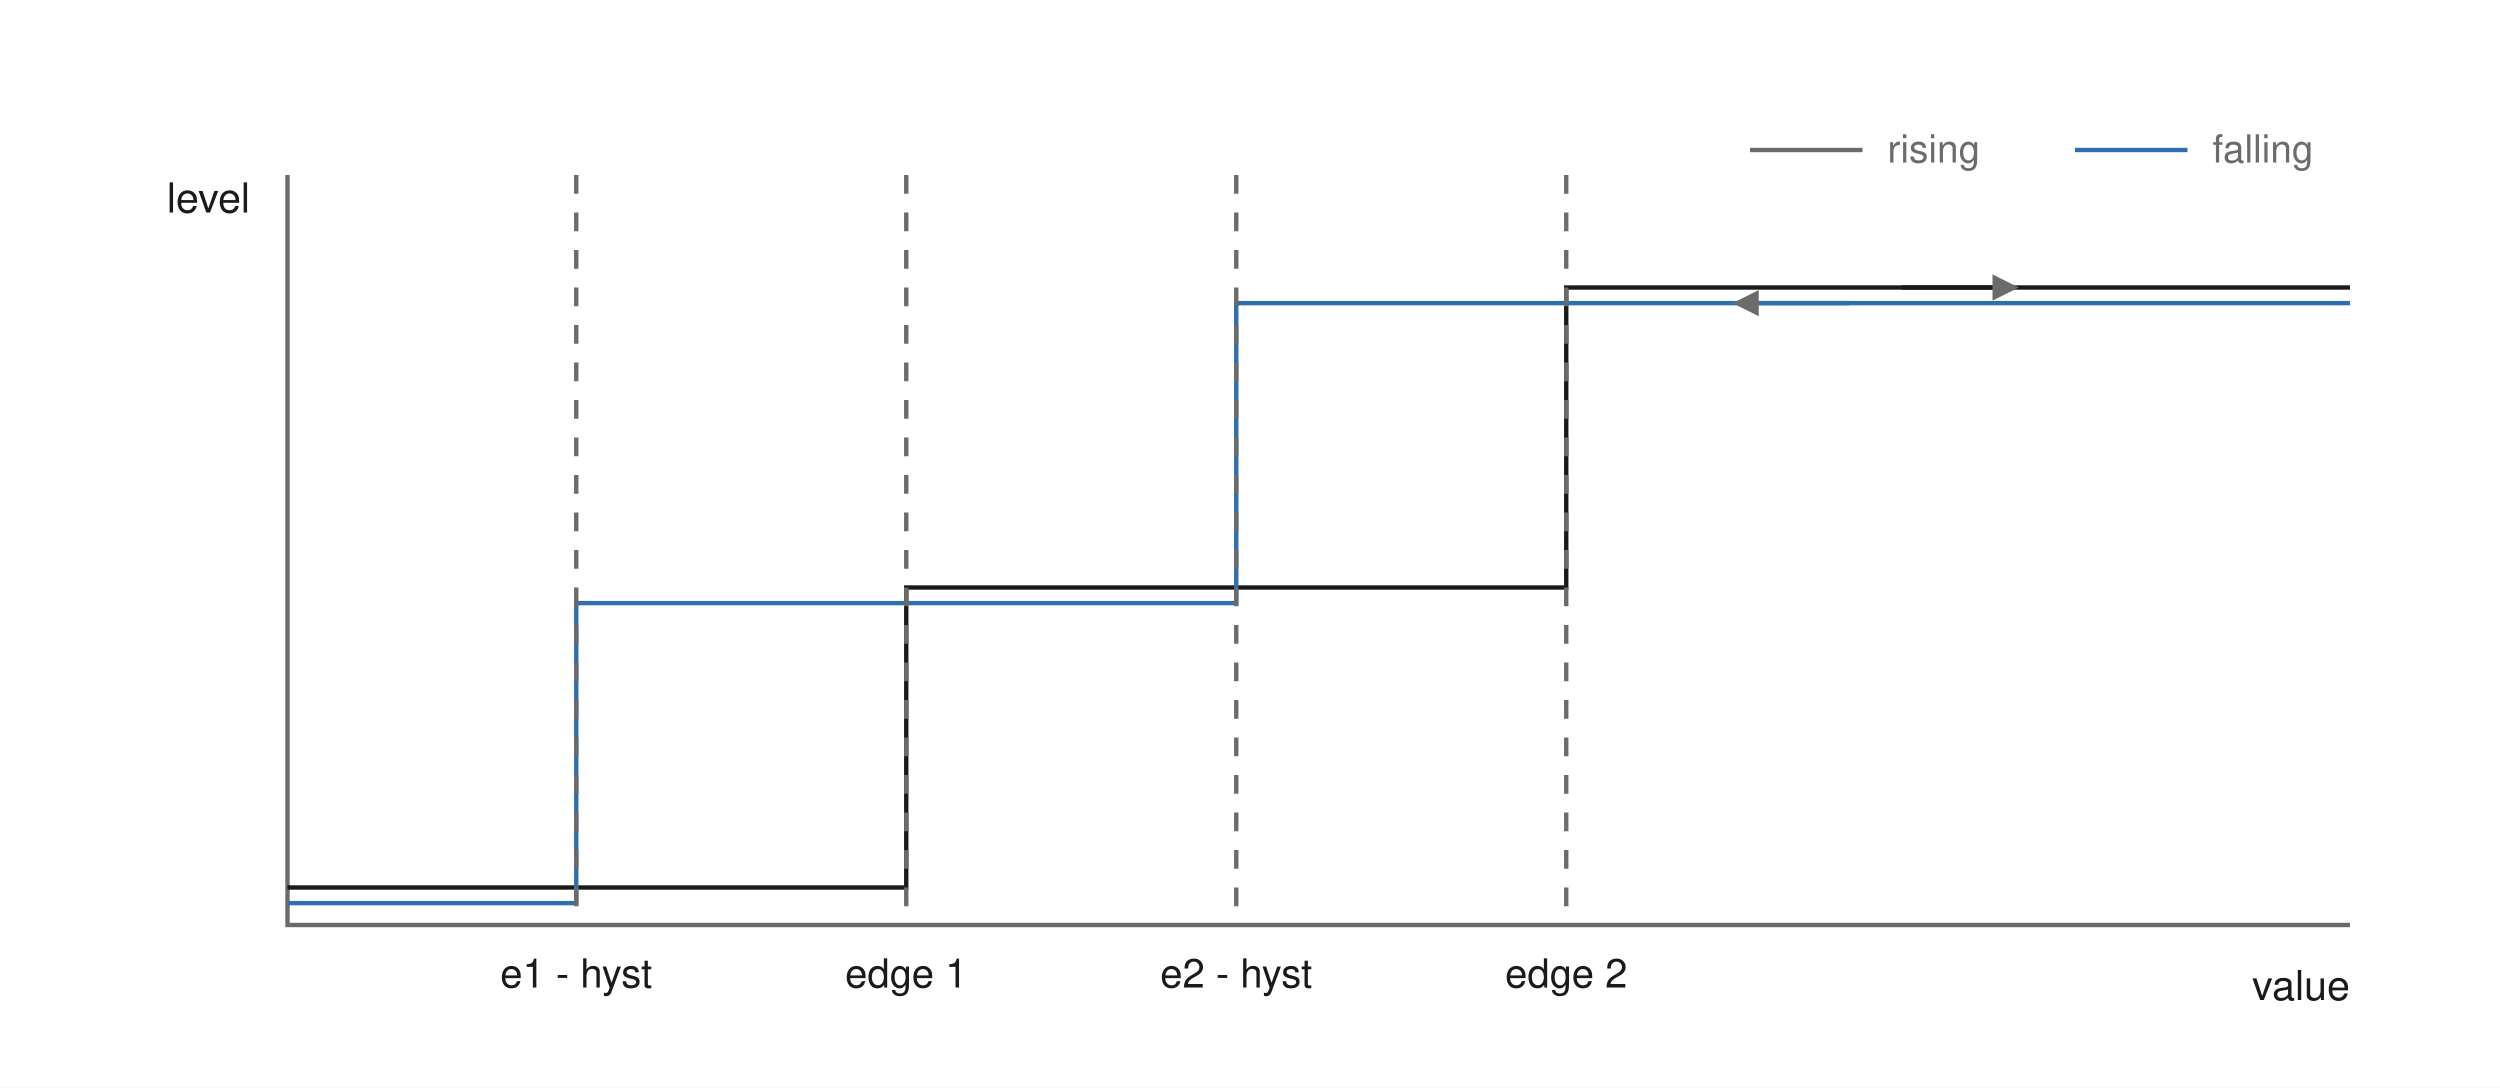
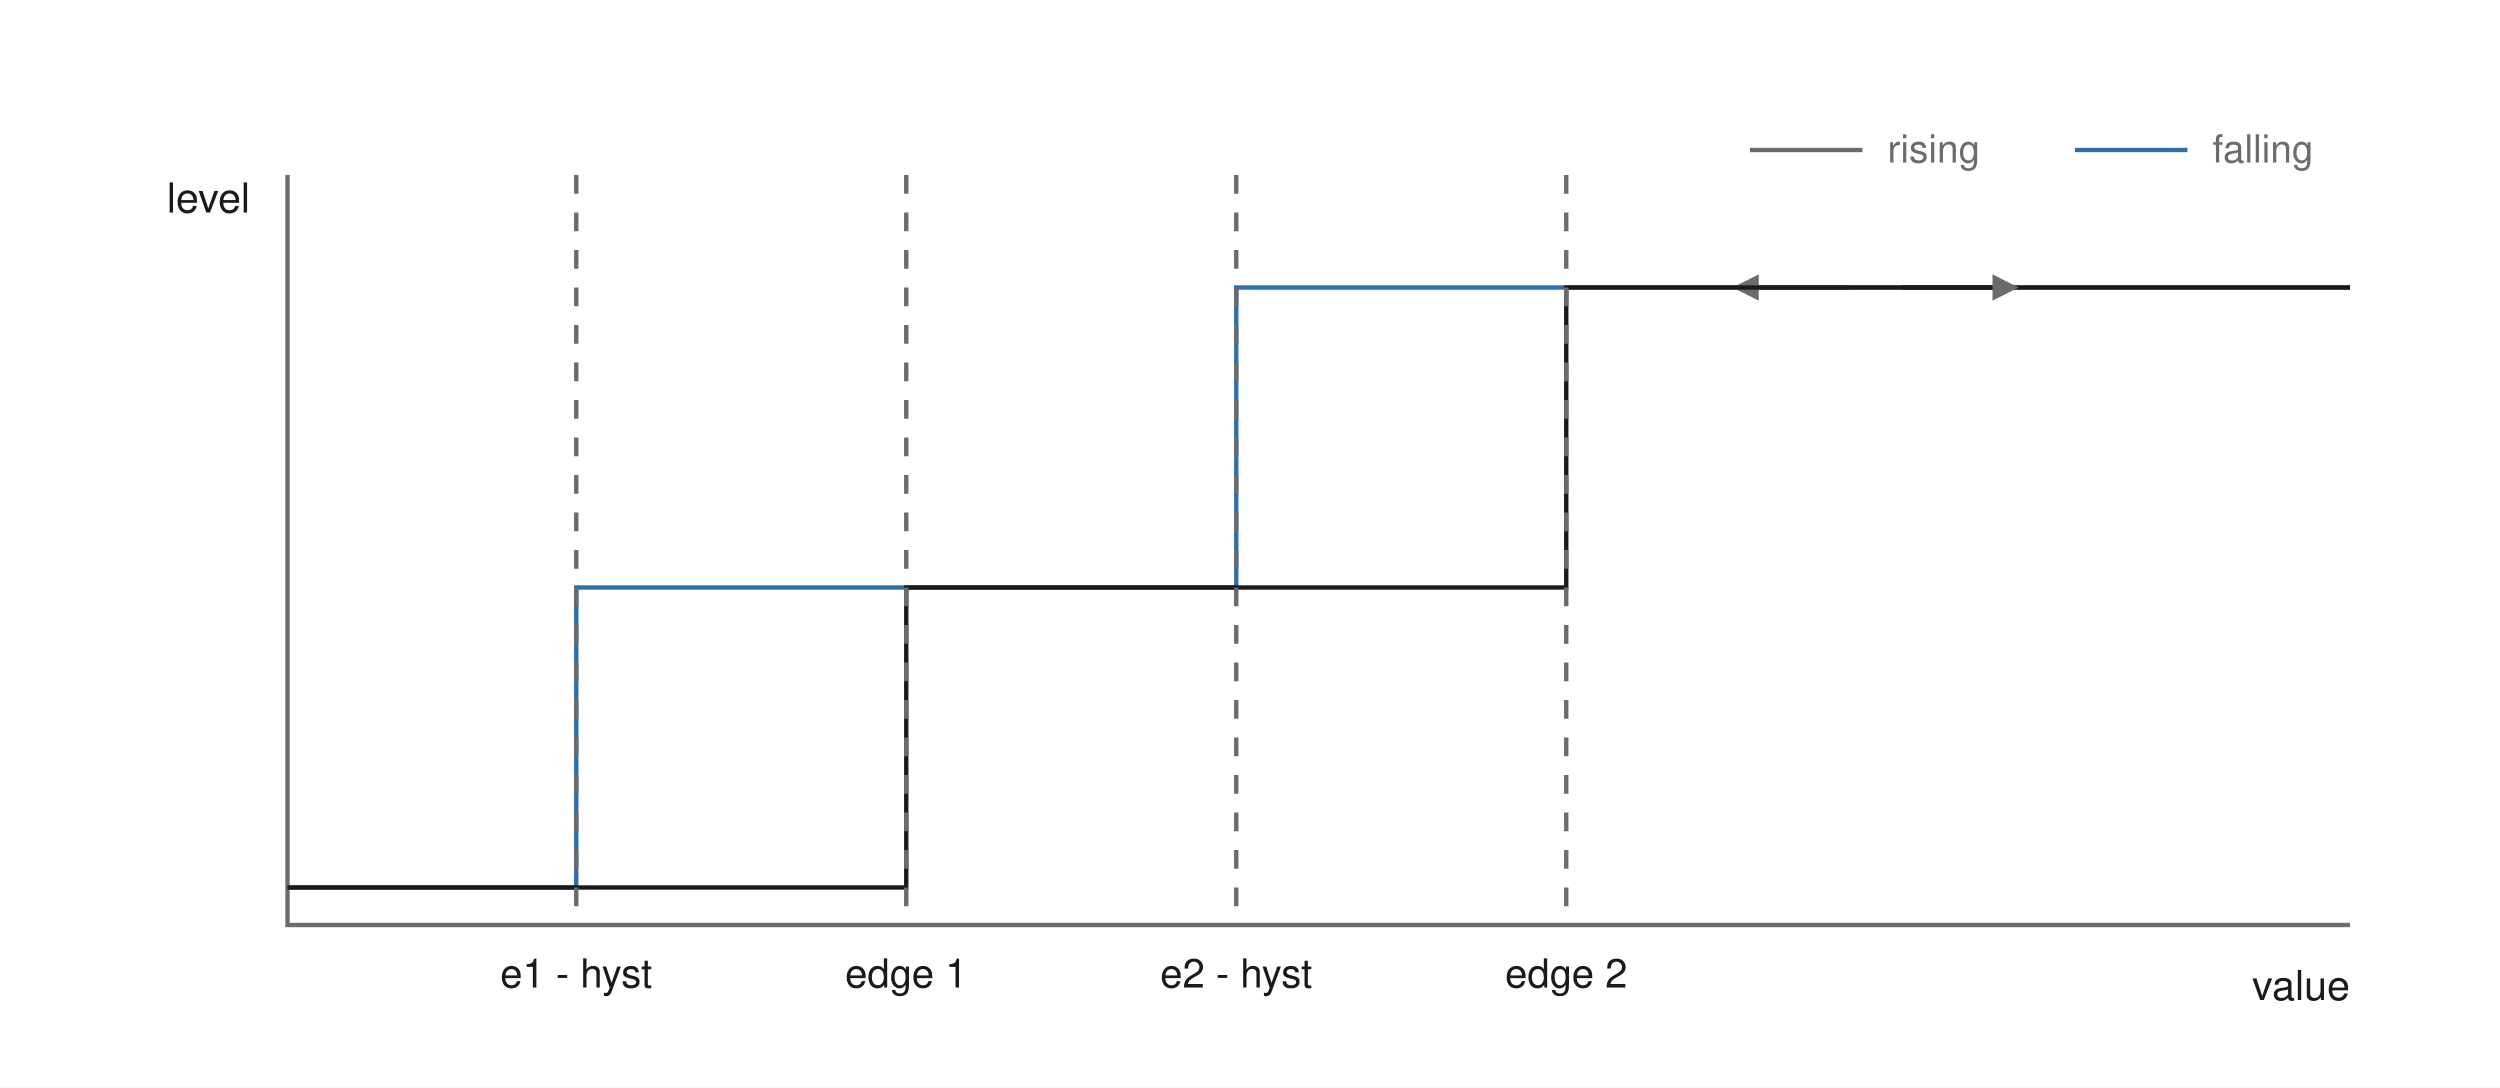
- <svg xmlns="http://www.w3.org/2000/svg" width="400" height="174" viewBox="0 0 400 174" style="max-width:100%;height:auto" content="&lt;mxfile host=&quot;app.diagrams.net&quot; type=&quot;device&quot;&gt;&lt;diagram id=&quot;block_Hysteresis3&quot; name=&quot;block_Hysteresis3&quot;&gt;&lt;mxGraphModel dx=&quot;400&quot; dy=&quot;174&quot; grid=&quot;0&quot; gridSize=&quot;10&quot; guides=&quot;1&quot; tooltips=&quot;1&quot; connect=&quot;1&quot; arrows=&quot;1&quot; fold=&quot;1&quot; page=&quot;1&quot; pageScale=&quot;1&quot; pageWidth=&quot;400&quot; pageHeight=&quot;174&quot; math=&quot;0&quot; shadow=&quot;0&quot;&gt;&lt;root&gt;&lt;mxCell id=&quot;0&quot;/&gt;&lt;mxCell id=&quot;1&quot; parent=&quot;0&quot;/&gt;&lt;mxCell id=&quot;e2&quot; value=&quot;&quot; style=&quot;edgeStyle=none;html=1;strokeColor=#6b6b6b;endArrow=none&quot; edge=&quot;1&quot; parent=&quot;1&quot;&gt;&lt;mxGeometry relative=&quot;1&quot; as=&quot;geometry&quot;&gt;&lt;mxPoint x=&quot;46&quot; y=&quot;28&quot; as=&quot;sourcePoint&quot;/&gt;&lt;mxPoint x=&quot;376&quot; y=&quot;148&quot; as=&quot;targetPoint&quot;/&gt;&lt;Array as=&quot;points&quot;&gt;&lt;mxPoint x=&quot;46&quot; y=&quot;148&quot;/&gt;&lt;/Array&gt;&lt;/mxGeometry&gt;&lt;/mxCell&gt;&lt;mxCell id=&quot;n3&quot; value=&quot;level&quot; style=&quot;text;html=1;fontSize=6;fontColor=#1a1a1a;align=left&quot; vertex=&quot;1&quot; parent=&quot;1&quot;&gt;&lt;mxGeometry x=&quot;40&quot; y=&quot;27.4&quot; width=&quot;40&quot; height=&quot;10.6&quot; as=&quot;geometry&quot;/&gt;&lt;/mxCell&gt;&lt;mxCell id=&quot;n4&quot; value=&quot;value&quot; style=&quot;text;html=1;fontSize=6;fontColor=#1a1a1a;align=left&quot; vertex=&quot;1&quot; parent=&quot;1&quot;&gt;&lt;mxGeometry x=&quot;376&quot; y=&quot;153.4&quot; width=&quot;40&quot; height=&quot;10.6&quot; as=&quot;geometry&quot;/&gt;&lt;/mxCell&gt;&lt;mxCell id=&quot;e5&quot; value=&quot;&quot; style=&quot;edgeStyle=none;html=1;strokeColor=#1a1a1a;endArrow=none&quot; edge=&quot;1&quot; parent=&quot;1&quot;&gt;&lt;mxGeometry relative=&quot;1&quot; as=&quot;geometry&quot;&gt;&lt;mxPoint x=&quot;46.0&quot; y=&quot;142.0&quot; as=&quot;sourcePoint&quot;/&gt;&lt;mxPoint x=&quot;376.0&quot; y=&quot;46.0&quot; as=&quot;targetPoint&quot;/&gt;&lt;Array as=&quot;points&quot;&gt;&lt;mxPoint x=&quot;145.0&quot; y=&quot;142.0&quot;/&gt;&lt;mxPoint x=&quot;145.0&quot; y=&quot;94.0&quot;/&gt;&lt;mxPoint x=&quot;250.6&quot; y=&quot;94.0&quot;/&gt;&lt;mxPoint x=&quot;250.6&quot; y=&quot;46.0&quot;/&gt;&lt;/Array&gt;&lt;/mxGeometry&gt;&lt;/mxCell&gt;&lt;mxCell id=&quot;e6&quot; value=&quot;&quot; style=&quot;edgeStyle=none;html=1;strokeColor=#1a1a1a;endArrow=block&quot; edge=&quot;1&quot; parent=&quot;1&quot;&gt;&lt;mxGeometry relative=&quot;1&quot; as=&quot;geometry&quot;&gt;&lt;mxPoint x=&quot;304.3&quot; y=&quot;46.0&quot; as=&quot;sourcePoint&quot;/&gt;&lt;mxPoint x=&quot;322.3&quot; y=&quot;46.0&quot; as=&quot;targetPoint&quot;/&gt;&lt;/mxGeometry&gt;&lt;/mxCell&gt;&lt;mxCell id=&quot;e7&quot; value=&quot;&quot; style=&quot;edgeStyle=none;html=1;strokeColor=#2f6fae;endArrow=none&quot; edge=&quot;1&quot; parent=&quot;1&quot;&gt;&lt;mxGeometry relative=&quot;1&quot; as=&quot;geometry&quot;&gt;&lt;mxPoint x=&quot;376.0&quot; y=&quot;48.5&quot; as=&quot;sourcePoint&quot;/&gt;&lt;mxPoint x=&quot;46.0&quot; y=&quot;144.5&quot; as=&quot;targetPoint&quot;/&gt;&lt;Array as=&quot;points&quot;&gt;&lt;mxPoint x=&quot;197.8&quot; y=&quot;48.5&quot;/&gt;&lt;mxPoint x=&quot;197.8&quot; y=&quot;96.5&quot;/&gt;&lt;mxPoint x=&quot;92.2&quot; y=&quot;96.5&quot;/&gt;&lt;mxPoint x=&quot;92.2&quot; y=&quot;144.5&quot;/&gt;&lt;/Array&gt;&lt;/mxGeometry&gt;&lt;/mxCell&gt;&lt;mxCell id=&quot;e8&quot; value=&quot;&quot; style=&quot;edgeStyle=none;html=1;strokeColor=#2f6fae;endArrow=block&quot; edge=&quot;1&quot; parent=&quot;1&quot;&gt;&lt;mxGeometry relative=&quot;1&quot; as=&quot;geometry&quot;&gt;&lt;mxPoint x=&quot;295.9&quot; y=&quot;48.5&quot; as=&quot;sourcePoint&quot;/&gt;&lt;mxPoint x=&quot;277.9&quot; y=&quot;48.5&quot; as=&quot;targetPoint&quot;/&gt;&lt;/mxGeometry&gt;&lt;/mxCell&gt;&lt;mxCell id=&quot;e9&quot; value=&quot;&quot; style=&quot;edgeStyle=none;html=1;strokeColor=#6b6b6b;endArrow=none&quot; edge=&quot;1&quot; parent=&quot;1&quot;&gt;&lt;mxGeometry relative=&quot;1&quot; as=&quot;geometry&quot;&gt;&lt;mxPoint x=&quot;280&quot; y=&quot;24&quot; as=&quot;sourcePoint&quot;/&gt;&lt;mxPoint x=&quot;298&quot; y=&quot;24&quot; as=&quot;targetPoint&quot;/&gt;&lt;/mxGeometry&gt;&lt;/mxCell&gt;&lt;mxCell id=&quot;n10&quot; value=&quot;rising&quot; style=&quot;text;html=1;fontSize=6;fontColor=#6b6b6b;align=left&quot; vertex=&quot;1&quot; parent=&quot;1&quot;&gt;&lt;mxGeometry x=&quot;302&quot; y=&quot;19.8&quot; width=&quot;40&quot; height=&quot;10.2&quot; as=&quot;geometry&quot;/&gt;&lt;/mxCell&gt;&lt;mxCell id=&quot;e11&quot; value=&quot;&quot; style=&quot;edgeStyle=none;html=1;strokeColor=#2f6fae;endArrow=none&quot; edge=&quot;1&quot; parent=&quot;1&quot;&gt;&lt;mxGeometry relative=&quot;1&quot; as=&quot;geometry&quot;&gt;&lt;mxPoint x=&quot;332&quot; y=&quot;24&quot; as=&quot;sourcePoint&quot;/&gt;&lt;mxPoint x=&quot;350&quot; y=&quot;24&quot; as=&quot;targetPoint&quot;/&gt;&lt;/mxGeometry&gt;&lt;/mxCell&gt;&lt;mxCell id=&quot;n12&quot; value=&quot;falling&quot; style=&quot;text;html=1;fontSize=6;fontColor=#6b6b6b;align=left&quot; vertex=&quot;1&quot; parent=&quot;1&quot;&gt;&lt;mxGeometry x=&quot;354&quot; y=&quot;19.8&quot; width=&quot;40&quot; height=&quot;10.2&quot; as=&quot;geometry&quot;/&gt;&lt;/mxCell&gt;&lt;mxCell id=&quot;e13&quot; value=&quot;&quot; style=&quot;edgeStyle=none;html=1;strokeColor=#6b6b6b;endArrow=none;dashed=1&quot; edge=&quot;1&quot; parent=&quot;1&quot;&gt;&lt;mxGeometry relative=&quot;1&quot; as=&quot;geometry&quot;&gt;&lt;mxPoint x=&quot;92.2&quot; y=&quot;28&quot; as=&quot;sourcePoint&quot;/&gt;&lt;mxPoint x=&quot;92.2&quot; y=&quot;148&quot; as=&quot;targetPoint&quot;/&gt;&lt;/mxGeometry&gt;&lt;/mxCell&gt;&lt;mxCell id=&quot;n14&quot; value=&quot;e1 - hyst&quot; style=&quot;text;html=1;fontSize=6;fontColor=#1a1a1a;align=center&quot; vertex=&quot;1&quot; parent=&quot;1&quot;&gt;&lt;mxGeometry x=&quot;92.2&quot; y=&quot;151.6&quot; width=&quot;45&quot; height=&quot;10.4&quot; as=&quot;geometry&quot;/&gt;&lt;/mxCell&gt;&lt;mxCell id=&quot;e15&quot; value=&quot;&quot; style=&quot;edgeStyle=none;html=1;strokeColor=#6b6b6b;endArrow=none;dashed=1&quot; edge=&quot;1&quot; parent=&quot;1&quot;&gt;&lt;mxGeometry relative=&quot;1&quot; as=&quot;geometry&quot;&gt;&lt;mxPoint x=&quot;145.0&quot; y=&quot;28&quot; as=&quot;sourcePoint&quot;/&gt;&lt;mxPoint x=&quot;145.0&quot; y=&quot;148&quot; as=&quot;targetPoint&quot;/&gt;&lt;/mxGeometry&gt;&lt;/mxCell&gt;&lt;mxCell id=&quot;n16&quot; value=&quot;edge 1&quot; style=&quot;text;html=1;fontSize=6;fontColor=#1a1a1a;align=center&quot; vertex=&quot;1&quot; parent=&quot;1&quot;&gt;&lt;mxGeometry x=&quot;145.0&quot; y=&quot;151.6&quot; width=&quot;40&quot; height=&quot;10.4&quot; as=&quot;geometry&quot;/&gt;&lt;/mxCell&gt;&lt;mxCell id=&quot;e17&quot; value=&quot;&quot; style=&quot;edgeStyle=none;html=1;strokeColor=#6b6b6b;endArrow=none;dashed=1&quot; edge=&quot;1&quot; parent=&quot;1&quot;&gt;&lt;mxGeometry relative=&quot;1&quot; as=&quot;geometry&quot;&gt;&lt;mxPoint x=&quot;197.8&quot; y=&quot;28&quot; as=&quot;sourcePoint&quot;/&gt;&lt;mxPoint x=&quot;197.8&quot; y=&quot;148&quot; as=&quot;targetPoint&quot;/&gt;&lt;/mxGeometry&gt;&lt;/mxCell&gt;&lt;mxCell id=&quot;n18&quot; value=&quot;e2 - hyst&quot; style=&quot;text;html=1;fontSize=6;fontColor=#1a1a1a;align=center&quot; vertex=&quot;1&quot; parent=&quot;1&quot;&gt;&lt;mxGeometry x=&quot;197.8&quot; y=&quot;151.6&quot; width=&quot;45&quot; height=&quot;10.4&quot; as=&quot;geometry&quot;/&gt;&lt;/mxCell&gt;&lt;mxCell id=&quot;e19&quot; value=&quot;&quot; style=&quot;edgeStyle=none;html=1;strokeColor=#6b6b6b;endArrow=none;dashed=1&quot; edge=&quot;1&quot; parent=&quot;1&quot;&gt;&lt;mxGeometry relative=&quot;1&quot; as=&quot;geometry&quot;&gt;&lt;mxPoint x=&quot;250.6&quot; y=&quot;28&quot; as=&quot;sourcePoint&quot;/&gt;&lt;mxPoint x=&quot;250.6&quot; y=&quot;148&quot; as=&quot;targetPoint&quot;/&gt;&lt;/mxGeometry&gt;&lt;/mxCell&gt;&lt;mxCell id=&quot;n20&quot; value=&quot;edge 2&quot; style=&quot;text;html=1;fontSize=6;fontColor=#1a1a1a;align=center&quot; vertex=&quot;1&quot; parent=&quot;1&quot;&gt;&lt;mxGeometry x=&quot;250.6&quot; y=&quot;151.6&quot; width=&quot;40&quot; height=&quot;10.4&quot; as=&quot;geometry&quot;/&gt;&lt;/mxCell&gt;&lt;/root&gt;&lt;/mxGraphModel&gt;&lt;/diagram&gt;&lt;/mxfile&gt;">
+ <svg xmlns="http://www.w3.org/2000/svg" width="400" height="174" viewBox="0 0 400 174" style="max-width:100%;height:auto" content="&lt;mxfile host=&quot;app.diagrams.net&quot; type=&quot;device&quot;&gt;&lt;diagram id=&quot;block_Hysteresis3&quot; name=&quot;block_Hysteresis3&quot;&gt;&lt;mxGraphModel dx=&quot;400&quot; dy=&quot;174&quot; grid=&quot;0&quot; gridSize=&quot;10&quot; guides=&quot;1&quot; tooltips=&quot;1&quot; connect=&quot;1&quot; arrows=&quot;1&quot; fold=&quot;1&quot; page=&quot;1&quot; pageScale=&quot;1&quot; pageWidth=&quot;400&quot; pageHeight=&quot;174&quot; math=&quot;0&quot; shadow=&quot;0&quot;&gt;&lt;root&gt;&lt;mxCell id=&quot;0&quot;/&gt;&lt;mxCell id=&quot;1&quot; parent=&quot;0&quot;/&gt;&lt;mxCell id=&quot;e2&quot; value=&quot;&quot; style=&quot;edgeStyle=none;html=1;strokeColor=#6b6b6b;endArrow=none&quot; edge=&quot;1&quot; parent=&quot;1&quot;&gt;&lt;mxGeometry relative=&quot;1&quot; as=&quot;geometry&quot;&gt;&lt;mxPoint x=&quot;46&quot; y=&quot;28&quot; as=&quot;sourcePoint&quot;/&gt;&lt;mxPoint x=&quot;376&quot; y=&quot;148&quot; as=&quot;targetPoint&quot;/&gt;&lt;Array as=&quot;points&quot;&gt;&lt;mxPoint x=&quot;46&quot; y=&quot;148&quot;/&gt;&lt;/Array&gt;&lt;/mxGeometry&gt;&lt;/mxCell&gt;&lt;mxCell id=&quot;n3&quot; value=&quot;level&quot; style=&quot;text;html=1;fontSize=6;fontColor=#1a1a1a;align=left&quot; vertex=&quot;1&quot; parent=&quot;1&quot;&gt;&lt;mxGeometry x=&quot;40&quot; y=&quot;27.4&quot; width=&quot;40&quot; height=&quot;10.6&quot; as=&quot;geometry&quot;/&gt;&lt;/mxCell&gt;&lt;mxCell id=&quot;n4&quot; value=&quot;value&quot; style=&quot;text;html=1;fontSize=6;fontColor=#1a1a1a;align=left&quot; vertex=&quot;1&quot; parent=&quot;1&quot;&gt;&lt;mxGeometry x=&quot;376&quot; y=&quot;153.4&quot; width=&quot;40&quot; height=&quot;10.6&quot; as=&quot;geometry&quot;/&gt;&lt;/mxCell&gt;&lt;mxCell id=&quot;e5&quot; value=&quot;&quot; style=&quot;edgeStyle=none;html=1;strokeColor=#2f6fae;endArrow=none&quot; edge=&quot;1&quot; parent=&quot;1&quot;&gt;&lt;mxGeometry relative=&quot;1&quot; as=&quot;geometry&quot;&gt;&lt;mxPoint x=&quot;376.0&quot; y=&quot;46.0&quot; as=&quot;sourcePoint&quot;/&gt;&lt;mxPoint x=&quot;46.0&quot; y=&quot;142.0&quot; as=&quot;targetPoint&quot;/&gt;&lt;Array as=&quot;points&quot;&gt;&lt;mxPoint x=&quot;197.8&quot; y=&quot;46.0&quot;/&gt;&lt;mxPoint x=&quot;197.8&quot; y=&quot;94.0&quot;/&gt;&lt;mxPoint x=&quot;92.2&quot; y=&quot;94.0&quot;/&gt;&lt;mxPoint x=&quot;92.2&quot; y=&quot;142.0&quot;/&gt;&lt;/Array&gt;&lt;/mxGeometry&gt;&lt;/mxCell&gt;&lt;mxCell id=&quot;e6&quot; value=&quot;&quot; style=&quot;edgeStyle=none;html=1;strokeColor=#2f6fae;endArrow=block&quot; edge=&quot;1&quot; parent=&quot;1&quot;&gt;&lt;mxGeometry relative=&quot;1&quot; as=&quot;geometry&quot;&gt;&lt;mxPoint x=&quot;295.9&quot; y=&quot;46.0&quot; as=&quot;sourcePoint&quot;/&gt;&lt;mxPoint x=&quot;277.9&quot; y=&quot;46.0&quot; as=&quot;targetPoint&quot;/&gt;&lt;/mxGeometry&gt;&lt;/mxCell&gt;&lt;mxCell id=&quot;e7&quot; value=&quot;&quot; style=&quot;edgeStyle=none;html=1;strokeColor=#1a1a1a;endArrow=none&quot; edge=&quot;1&quot; parent=&quot;1&quot;&gt;&lt;mxGeometry relative=&quot;1&quot; as=&quot;geometry&quot;&gt;&lt;mxPoint x=&quot;46.0&quot; y=&quot;142.0&quot; as=&quot;sourcePoint&quot;/&gt;&lt;mxPoint x=&quot;376.0&quot; y=&quot;46.0&quot; as=&quot;targetPoint&quot;/&gt;&lt;Array as=&quot;points&quot;&gt;&lt;mxPoint x=&quot;145.0&quot; y=&quot;142.0&quot;/&gt;&lt;mxPoint x=&quot;145.0&quot; y=&quot;94.0&quot;/&gt;&lt;mxPoint x=&quot;250.6&quot; y=&quot;94.0&quot;/&gt;&lt;mxPoint x=&quot;250.6&quot; y=&quot;46.0&quot;/&gt;&lt;/Array&gt;&lt;/mxGeometry&gt;&lt;/mxCell&gt;&lt;mxCell id=&quot;e8&quot; value=&quot;&quot; style=&quot;edgeStyle=none;html=1;strokeColor=#1a1a1a;endArrow=block&quot; edge=&quot;1&quot; parent=&quot;1&quot;&gt;&lt;mxGeometry relative=&quot;1&quot; as=&quot;geometry&quot;&gt;&lt;mxPoint x=&quot;304.3&quot; y=&quot;46.0&quot; as=&quot;sourcePoint&quot;/&gt;&lt;mxPoint x=&quot;322.3&quot; y=&quot;46.0&quot; as=&quot;targetPoint&quot;/&gt;&lt;/mxGeometry&gt;&lt;/mxCell&gt;&lt;mxCell id=&quot;e9&quot; value=&quot;&quot; style=&quot;edgeStyle=none;html=1;strokeColor=#6b6b6b;endArrow=none&quot; edge=&quot;1&quot; parent=&quot;1&quot;&gt;&lt;mxGeometry relative=&quot;1&quot; as=&quot;geometry&quot;&gt;&lt;mxPoint x=&quot;280&quot; y=&quot;24&quot; as=&quot;sourcePoint&quot;/&gt;&lt;mxPoint x=&quot;298&quot; y=&quot;24&quot; as=&quot;targetPoint&quot;/&gt;&lt;/mxGeometry&gt;&lt;/mxCell&gt;&lt;mxCell id=&quot;n10&quot; value=&quot;rising&quot; style=&quot;text;html=1;fontSize=6;fontColor=#6b6b6b;align=left&quot; vertex=&quot;1&quot; parent=&quot;1&quot;&gt;&lt;mxGeometry x=&quot;302&quot; y=&quot;19.8&quot; width=&quot;40&quot; height=&quot;10.2&quot; as=&quot;geometry&quot;/&gt;&lt;/mxCell&gt;&lt;mxCell id=&quot;e11&quot; value=&quot;&quot; style=&quot;edgeStyle=none;html=1;strokeColor=#2f6fae;endArrow=none&quot; edge=&quot;1&quot; parent=&quot;1&quot;&gt;&lt;mxGeometry relative=&quot;1&quot; as=&quot;geometry&quot;&gt;&lt;mxPoint x=&quot;332&quot; y=&quot;24&quot; as=&quot;sourcePoint&quot;/&gt;&lt;mxPoint x=&quot;350&quot; y=&quot;24&quot; as=&quot;targetPoint&quot;/&gt;&lt;/mxGeometry&gt;&lt;/mxCell&gt;&lt;mxCell id=&quot;n12&quot; value=&quot;falling&quot; style=&quot;text;html=1;fontSize=6;fontColor=#6b6b6b;align=left&quot; vertex=&quot;1&quot; parent=&quot;1&quot;&gt;&lt;mxGeometry x=&quot;354&quot; y=&quot;19.8&quot; width=&quot;40&quot; height=&quot;10.2&quot; as=&quot;geometry&quot;/&gt;&lt;/mxCell&gt;&lt;mxCell id=&quot;e13&quot; value=&quot;&quot; style=&quot;edgeStyle=none;html=1;strokeColor=#6b6b6b;endArrow=none;dashed=1&quot; edge=&quot;1&quot; parent=&quot;1&quot;&gt;&lt;mxGeometry relative=&quot;1&quot; as=&quot;geometry&quot;&gt;&lt;mxPoint x=&quot;92.2&quot; y=&quot;28&quot; as=&quot;sourcePoint&quot;/&gt;&lt;mxPoint x=&quot;92.2&quot; y=&quot;148&quot; as=&quot;targetPoint&quot;/&gt;&lt;/mxGeometry&gt;&lt;/mxCell&gt;&lt;mxCell id=&quot;n14&quot; value=&quot;e1 - hyst&quot; style=&quot;text;html=1;fontSize=6;fontColor=#1a1a1a;align=center&quot; vertex=&quot;1&quot; parent=&quot;1&quot;&gt;&lt;mxGeometry x=&quot;92.2&quot; y=&quot;151.6&quot; width=&quot;45&quot; height=&quot;10.4&quot; as=&quot;geometry&quot;/&gt;&lt;/mxCell&gt;&lt;mxCell id=&quot;e15&quot; value=&quot;&quot; style=&quot;edgeStyle=none;html=1;strokeColor=#6b6b6b;endArrow=none;dashed=1&quot; edge=&quot;1&quot; parent=&quot;1&quot;&gt;&lt;mxGeometry relative=&quot;1&quot; as=&quot;geometry&quot;&gt;&lt;mxPoint x=&quot;145.0&quot; y=&quot;28&quot; as=&quot;sourcePoint&quot;/&gt;&lt;mxPoint x=&quot;145.0&quot; y=&quot;148&quot; as=&quot;targetPoint&quot;/&gt;&lt;/mxGeometry&gt;&lt;/mxCell&gt;&lt;mxCell id=&quot;n16&quot; value=&quot;edge 1&quot; style=&quot;text;html=1;fontSize=6;fontColor=#1a1a1a;align=center&quot; vertex=&quot;1&quot; parent=&quot;1&quot;&gt;&lt;mxGeometry x=&quot;145.0&quot; y=&quot;151.6&quot; width=&quot;40&quot; height=&quot;10.4&quot; as=&quot;geometry&quot;/&gt;&lt;/mxCell&gt;&lt;mxCell id=&quot;e17&quot; value=&quot;&quot; style=&quot;edgeStyle=none;html=1;strokeColor=#6b6b6b;endArrow=none;dashed=1&quot; edge=&quot;1&quot; parent=&quot;1&quot;&gt;&lt;mxGeometry relative=&quot;1&quot; as=&quot;geometry&quot;&gt;&lt;mxPoint x=&quot;197.8&quot; y=&quot;28&quot; as=&quot;sourcePoint&quot;/&gt;&lt;mxPoint x=&quot;197.8&quot; y=&quot;148&quot; as=&quot;targetPoint&quot;/&gt;&lt;/mxGeometry&gt;&lt;/mxCell&gt;&lt;mxCell id=&quot;n18&quot; value=&quot;e2 - hyst&quot; style=&quot;text;html=1;fontSize=6;fontColor=#1a1a1a;align=center&quot; vertex=&quot;1&quot; parent=&quot;1&quot;&gt;&lt;mxGeometry x=&quot;197.8&quot; y=&quot;151.6&quot; width=&quot;45&quot; height=&quot;10.4&quot; as=&quot;geometry&quot;/&gt;&lt;/mxCell&gt;&lt;mxCell id=&quot;e19&quot; value=&quot;&quot; style=&quot;edgeStyle=none;html=1;strokeColor=#6b6b6b;endArrow=none;dashed=1&quot; edge=&quot;1&quot; parent=&quot;1&quot;&gt;&lt;mxGeometry relative=&quot;1&quot; as=&quot;geometry&quot;&gt;&lt;mxPoint x=&quot;250.6&quot; y=&quot;28&quot; as=&quot;sourcePoint&quot;/&gt;&lt;mxPoint x=&quot;250.6&quot; y=&quot;148&quot; as=&quot;targetPoint&quot;/&gt;&lt;/mxGeometry&gt;&lt;/mxCell&gt;&lt;mxCell id=&quot;n20&quot; value=&quot;edge 2&quot; style=&quot;text;html=1;fontSize=6;fontColor=#1a1a1a;align=center&quot; vertex=&quot;1&quot; parent=&quot;1&quot;&gt;&lt;mxGeometry x=&quot;250.6&quot; y=&quot;151.6&quot; width=&quot;40&quot; height=&quot;10.4&quot; as=&quot;geometry&quot;/&gt;&lt;/mxCell&gt;&lt;/root&gt;&lt;/mxGraphModel&gt;&lt;/diagram&gt;&lt;/mxfile&gt;">
  <defs>
    <marker id="a" markerWidth="6" markerHeight="6" refX="5" refY="3" orient="auto">
      <path d="M0,0 L6,3 L0,6 z" fill="#6b6b6b" />
    </marker>
  </defs>
  <rect width="400" height="174" fill="#ffffff" />
  <polyline points="46,28 46,148 376,148" fill="none" stroke="#6b6b6b" stroke-width="0.7" />
  <text x="40" y="34" font-family="Helvetica,Arial,sans-serif" font-size="6.6" fill="#1a1a1a" text-anchor="end">level</text>
  <text x="376" y="160" font-family="Helvetica,Arial,sans-serif" font-size="6.6" fill="#1a1a1a" text-anchor="end">value</text>
+   <polyline points="376.0,46.0 197.8,46.0 197.8,94.0 92.2,94.0 92.2,142.0 46.0,142.0" fill="none" stroke="#2f6fae" stroke-width="0.7" />
+   <polyline points="295.9,46.0 277.9,46.0" fill="none" stroke="#2f6fae" stroke-width="0.7" marker-end="url(#a)" />
  <polyline points="46.0,142.0 145.0,142.0 145.0,94.0 250.6,94.0 250.6,46.0 376.0,46.0" fill="none" stroke="#1a1a1a" stroke-width="0.7" />
  <polyline points="304.3,46.0 322.3,46.0" fill="none" stroke="#1a1a1a" stroke-width="0.7" marker-end="url(#a)" />
-   <polyline points="376.0,48.5 197.8,48.5 197.8,96.5 92.2,96.5 92.2,144.5 46.0,144.5" fill="none" stroke="#2f6fae" stroke-width="0.7" />
-   <polyline points="295.9,48.5 277.9,48.5" fill="none" stroke="#2f6fae" stroke-width="0.7" marker-end="url(#a)" />
  <polyline points="280,24 298,24" fill="none" stroke="#6b6b6b" stroke-width="0.7" />
  <text x="302" y="26" font-family="Helvetica,Arial,sans-serif" font-size="6.2" fill="#6b6b6b" text-anchor="start">rising</text>
  <polyline points="332,24 350,24" fill="none" stroke="#2f6fae" stroke-width="0.7" />
  <text x="354" y="26" font-family="Helvetica,Arial,sans-serif" font-size="6.2" fill="#6b6b6b" text-anchor="start">falling</text>
  <polyline points="92.2,28 92.2,148" fill="none" stroke="#6b6b6b" stroke-width="0.7" stroke-dasharray="3,3" />
  <text x="92.2" y="158" font-family="Helvetica,Arial,sans-serif" font-size="6.4" fill="#1a1a1a" text-anchor="middle">e1 - hyst</text>
  <polyline points="145.0,28 145.0,148" fill="none" stroke="#6b6b6b" stroke-width="0.7" stroke-dasharray="3,3" />
  <text x="145.0" y="158" font-family="Helvetica,Arial,sans-serif" font-size="6.4" fill="#1a1a1a" text-anchor="middle">edge 1</text>
  <polyline points="197.8,28 197.8,148" fill="none" stroke="#6b6b6b" stroke-width="0.7" stroke-dasharray="3,3" />
  <text x="197.8" y="158" font-family="Helvetica,Arial,sans-serif" font-size="6.4" fill="#1a1a1a" text-anchor="middle">e2 - hyst</text>
  <polyline points="250.6,28 250.6,148" fill="none" stroke="#6b6b6b" stroke-width="0.7" stroke-dasharray="3,3" />
  <text x="250.6" y="158" font-family="Helvetica,Arial,sans-serif" font-size="6.4" fill="#1a1a1a" text-anchor="middle">edge 2</text>
</svg>
